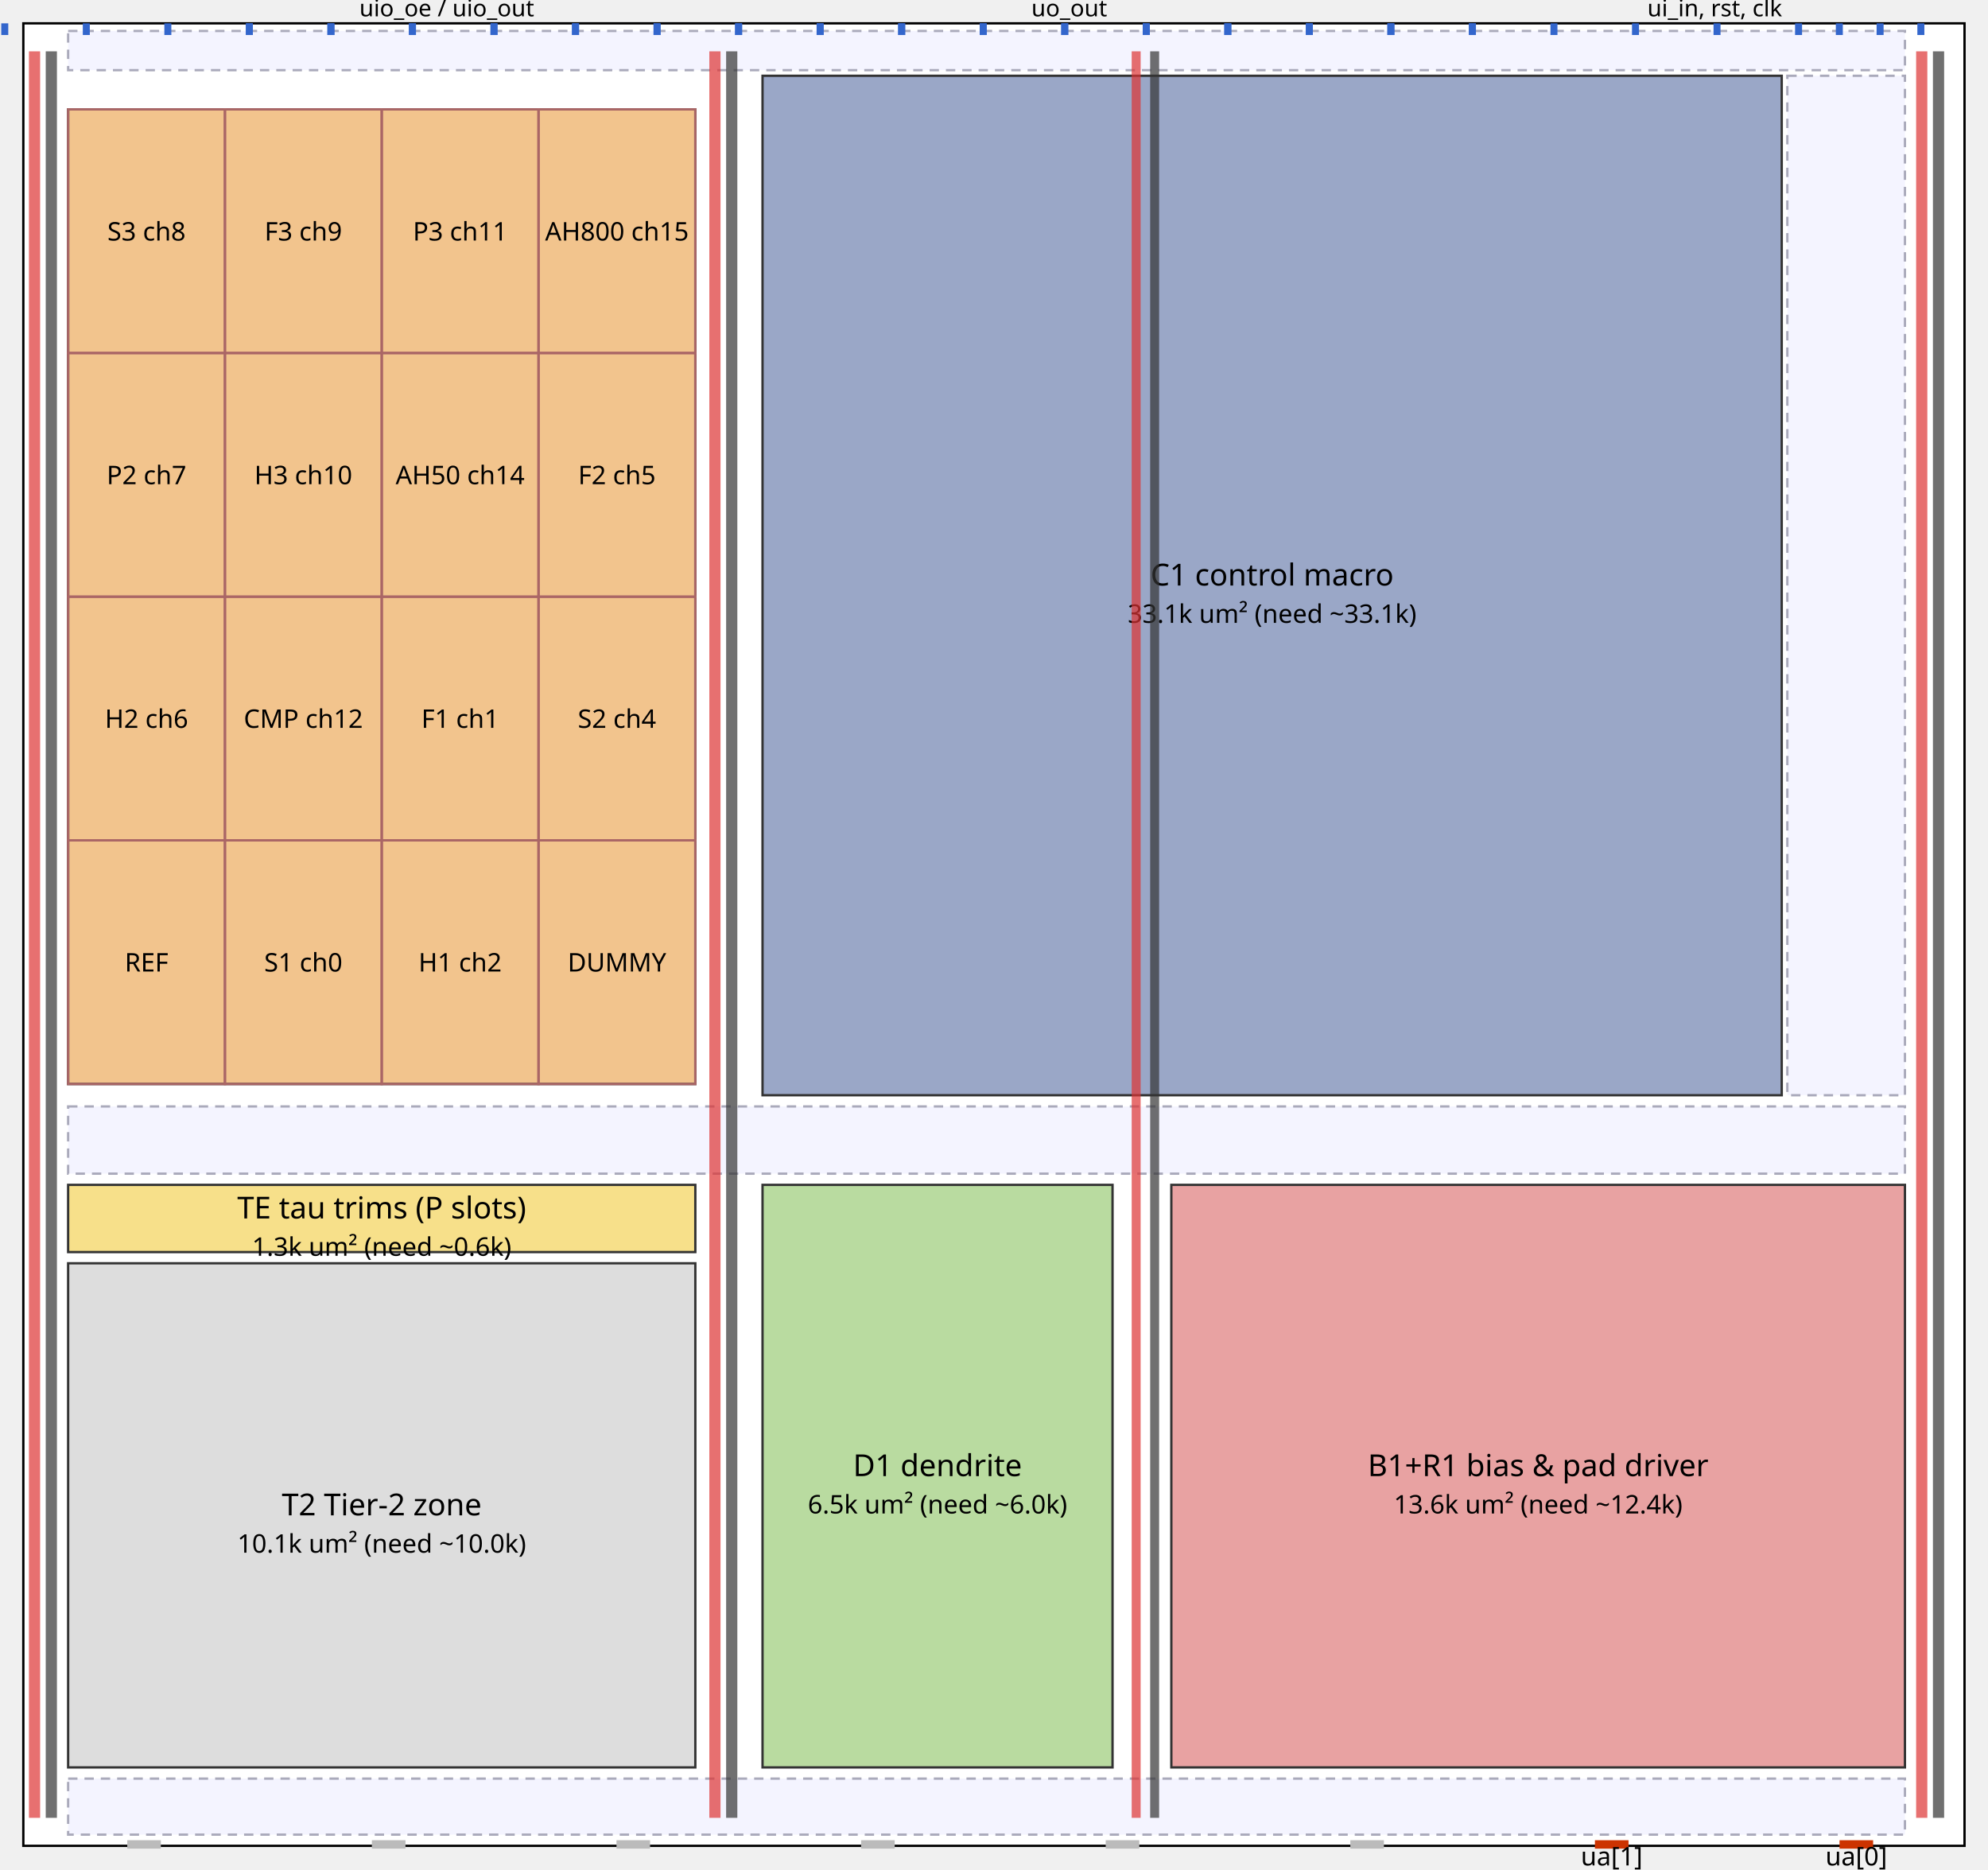
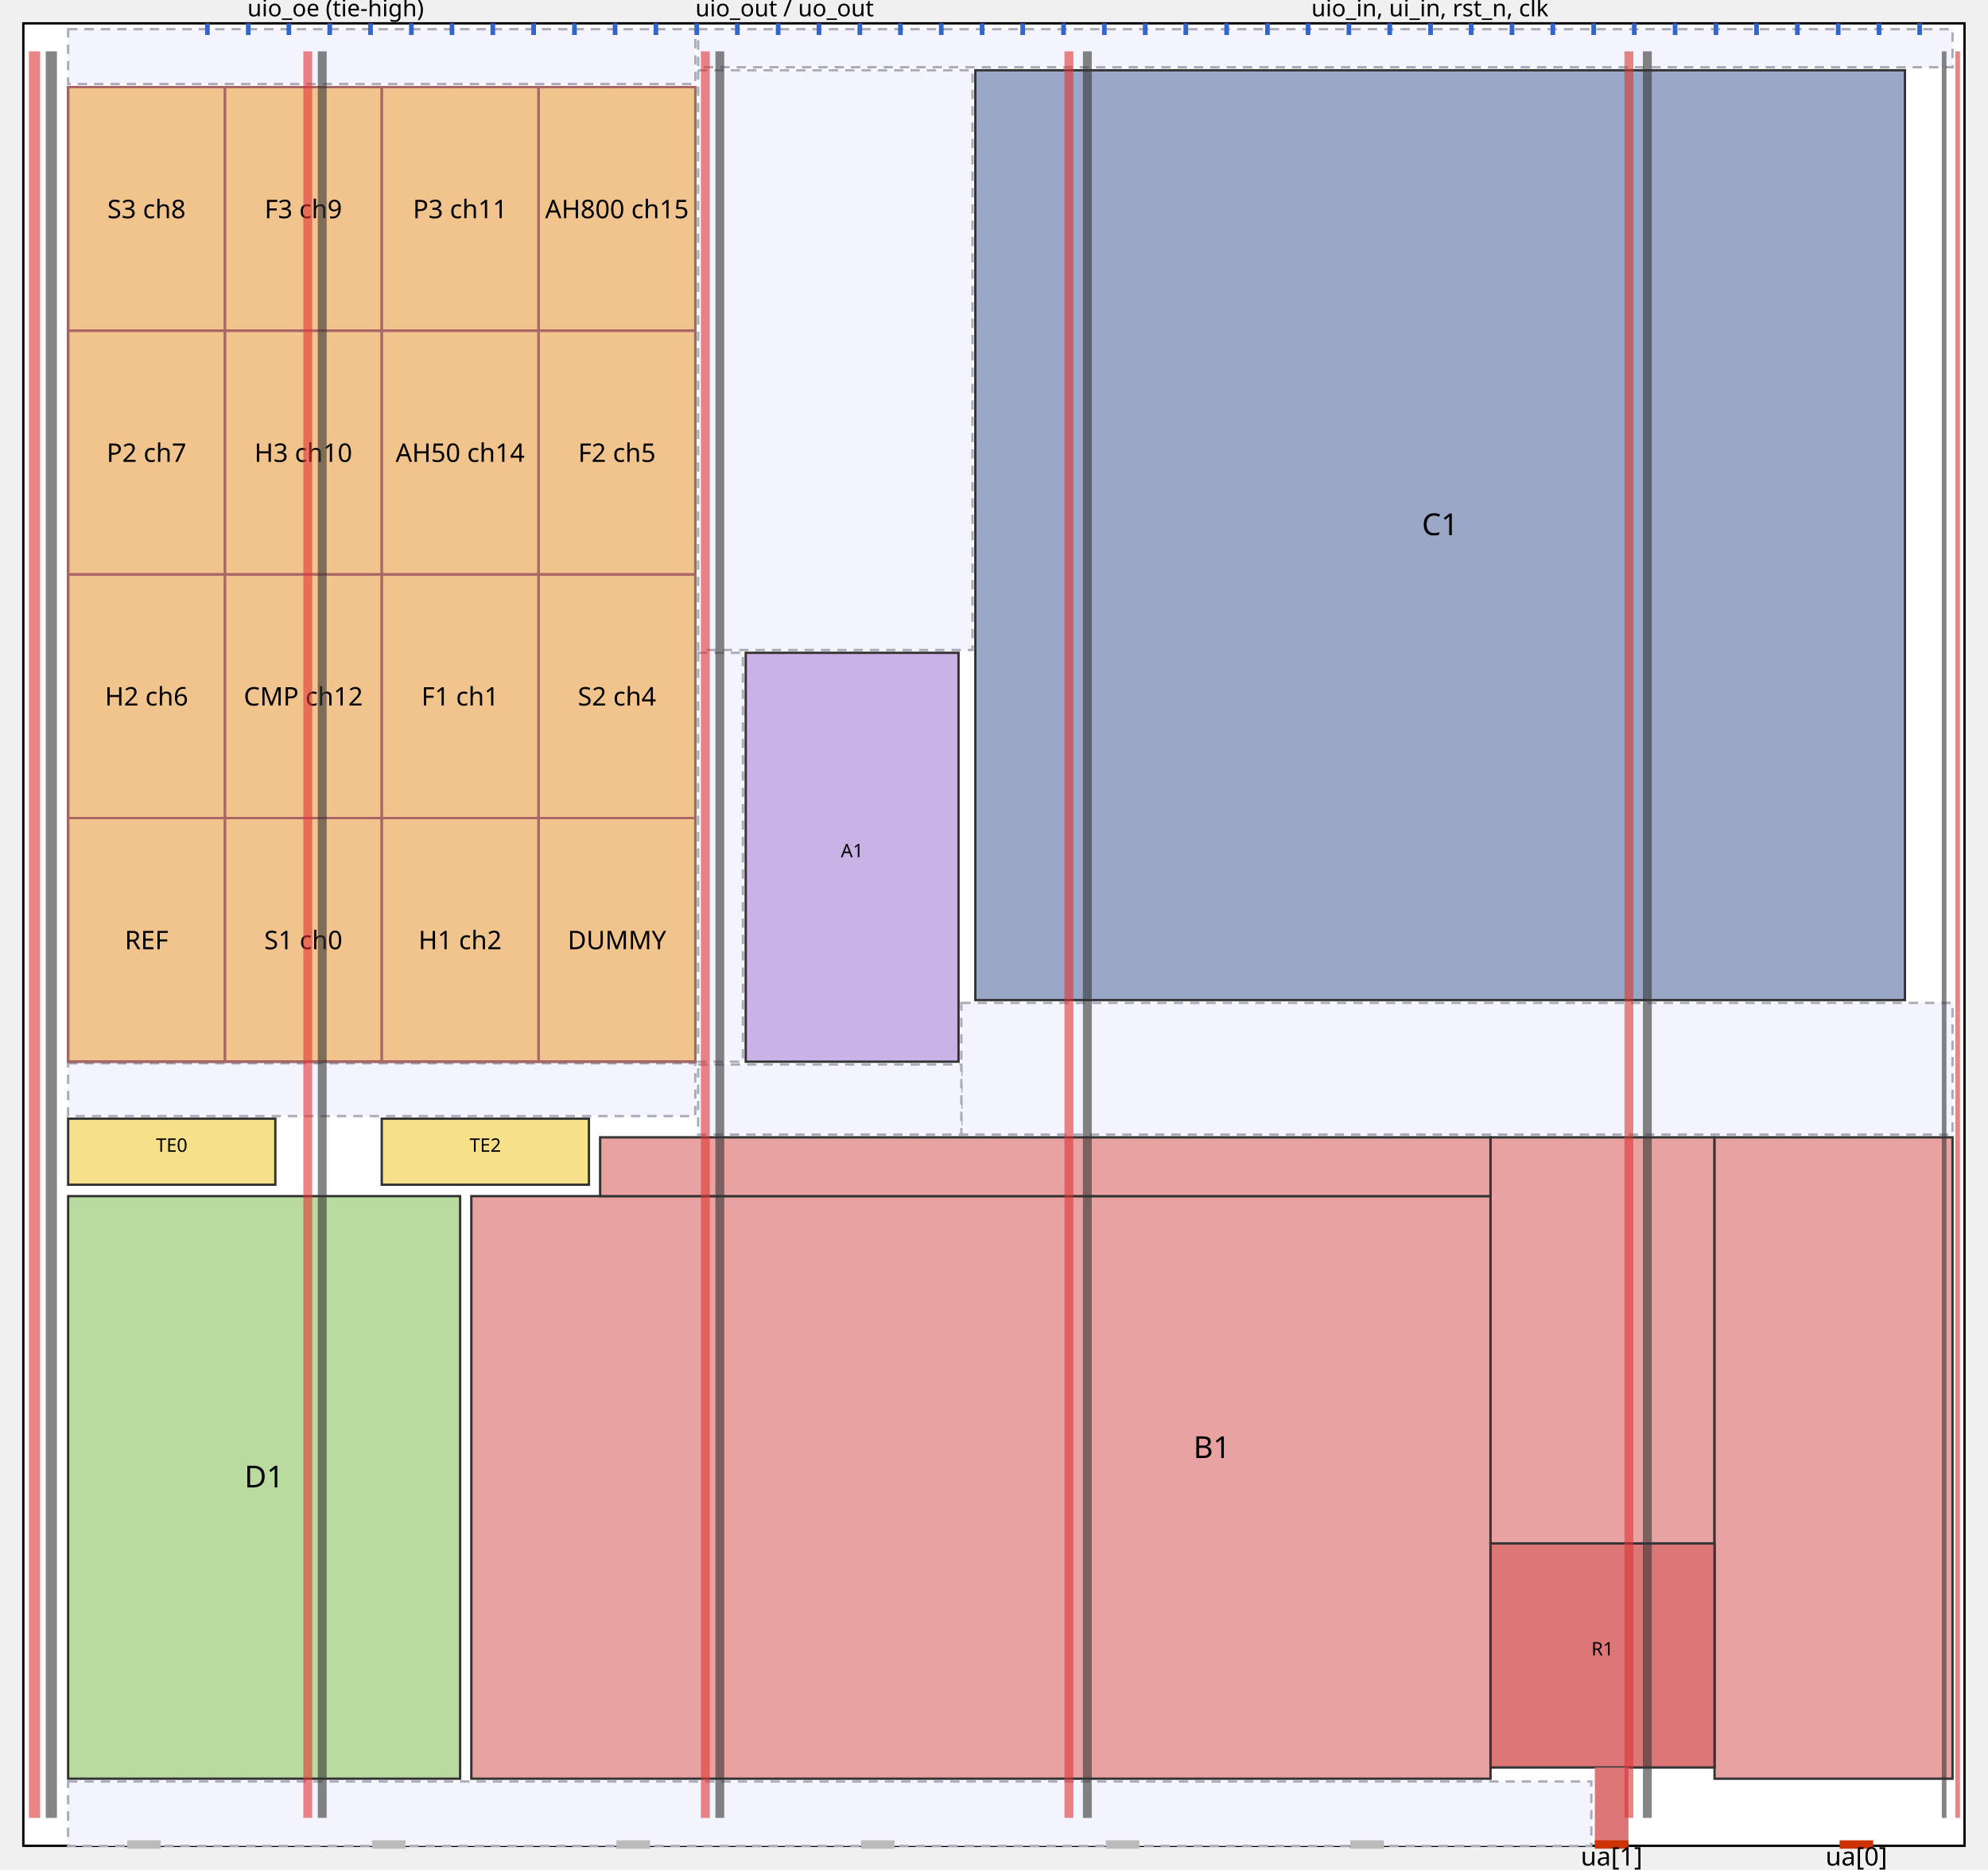
<svg xmlns="http://www.w3.org/2000/svg" width="852" height="801" viewBox="-10 -10 852 801" font-family="sans-serif">
  <rect x="0" y="0" width="831.936" height="780.864" fill="white" stroke="black" />
-   <rect x="19.2" y="752.064" width="787.2" height="24.0" fill="#f4f4ff" stroke="#aab" stroke-dasharray="4 3" />
-   <rect x="19.2" y="464.064" width="787.2" height="28.8" fill="#f4f4ff" stroke="#aab" stroke-dasharray="4 3" />
-   <rect x="19.2" y="3.264" width="787.2" height="16.8" fill="#f4f4ff" stroke="#aab" stroke-dasharray="4 3" />
-   <rect x="756.0" y="22.464" width="50.4" height="436.8" fill="#f4f4ff" stroke="#aab" stroke-dasharray="4 3" />
-   <rect x="316.8" y="22.464" width="436.8" height="436.8" fill="#9aa7c7" stroke="#333" />
-   <text x="535.2" y="240.864" font-size="13" text-anchor="middle">C1 control macro</text>
-   <text x="535.2" y="256.864" font-size="11" text-anchor="middle">33.1k um² (need ~33.1k)</text>
-   <rect x="19.2" y="36.864" width="268.8" height="417.6" fill="#f2c48d" stroke="#333" />
-   <rect x="316.8" y="497.664" width="150.0" height="249.6" fill="#b9dba0" stroke="#333" />
-   <text x="391.8" y="622.464" font-size="13" text-anchor="middle">D1 dendrite</text>
-   <text x="391.8" y="638.464" font-size="11" text-anchor="middle">6.5k um² (need ~6.0k)</text>
-   <rect x="492.0" y="497.664" width="314.4" height="249.6" fill="#e8a2a2" stroke="#333" />
-   <text x="649.2" y="622.464" font-size="13" text-anchor="middle">B1+R1 bias &amp; pad driver</text>
-   <text x="649.2" y="638.464" font-size="11" text-anchor="middle">13.6k um² (need ~12.4k)</text>
-   <rect x="19.2" y="531.264" width="268.8" height="216.0" fill="#dddddd" stroke="#333" />
-   <text x="153.6" y="639.264" font-size="13" text-anchor="middle">T2 Tier-2 zone</text>
-   <text x="153.6" y="655.264" font-size="11" text-anchor="middle">10.1k um² (need ~10.0k)</text>
-   <rect x="19.2" y="497.664" width="268.8" height="28.8" fill="#f7e08a" stroke="#333" />
-   <text x="153.6" y="512.064" font-size="13" text-anchor="middle">TE tau trims (P slots)</text>
-   <text x="153.6" y="528.064" font-size="11" text-anchor="middle">1.3k um² (need ~0.6k)</text>
-   <rect x="19.2" y="350.064" width="67.2" height="104.4" fill="none" stroke="#a66" />
-   <text x="52.8" y="406.264" font-size="11" text-anchor="middle">REF</text>
-   <rect x="86.4" y="350.064" width="67.2" height="104.4" fill="none" stroke="#a66" />
-   <text x="120.0" y="406.264" font-size="11" text-anchor="middle">S1 ch0</text>
-   <rect x="153.6" y="350.064" width="67.2" height="104.4" fill="none" stroke="#a66" />
-   <text x="187.2" y="406.264" font-size="11" text-anchor="middle">H1 ch2</text>
-   <rect x="220.8" y="350.064" width="67.2" height="104.4" fill="none" stroke="#a66" />
-   <text x="254.4" y="406.264" font-size="11" text-anchor="middle">DUMMY</text>
-   <rect x="19.2" y="245.664" width="67.2" height="104.4" fill="none" stroke="#a66" />
-   <text x="52.8" y="301.864" font-size="11" text-anchor="middle">H2 ch6</text>
-   <rect x="86.4" y="245.664" width="67.2" height="104.4" fill="none" stroke="#a66" />
-   <text x="120.0" y="301.864" font-size="11" text-anchor="middle">CMP ch12</text>
-   <rect x="153.6" y="245.664" width="67.2" height="104.4" fill="none" stroke="#a66" />
-   <text x="187.2" y="301.864" font-size="11" text-anchor="middle">F1 ch1</text>
-   <rect x="220.8" y="245.664" width="67.2" height="104.4" fill="none" stroke="#a66" />
-   <text x="254.4" y="301.864" font-size="11" text-anchor="middle">S2 ch4</text>
-   <rect x="19.2" y="141.264" width="67.2" height="104.4" fill="none" stroke="#a66" />
-   <text x="52.8" y="197.464" font-size="11" text-anchor="middle">P2 ch7</text>
-   <rect x="86.4" y="141.264" width="67.2" height="104.4" fill="none" stroke="#a66" />
-   <text x="120.0" y="197.464" font-size="11" text-anchor="middle">H3 ch10</text>
-   <rect x="153.6" y="141.264" width="67.2" height="104.4" fill="none" stroke="#a66" />
-   <text x="187.2" y="197.464" font-size="11" text-anchor="middle">AH50 ch14</text>
-   <rect x="220.8" y="141.264" width="67.2" height="104.4" fill="none" stroke="#a66" />
-   <text x="254.4" y="197.464" font-size="11" text-anchor="middle">F2 ch5</text>
-   <rect x="19.2" y="36.864" width="67.2" height="104.4" fill="none" stroke="#a66" />
-   <text x="52.8" y="93.064" font-size="11" text-anchor="middle">S3 ch8</text>
-   <rect x="86.4" y="36.864" width="67.2" height="104.4" fill="none" stroke="#a66" />
-   <text x="120.0" y="93.064" font-size="11" text-anchor="middle">F3 ch9</text>
-   <rect x="153.6" y="36.864" width="67.2" height="104.4" fill="none" stroke="#a66" />
-   <text x="187.2" y="93.064" font-size="11" text-anchor="middle">P3 ch11</text>
-   <rect x="220.8" y="36.864" width="67.2" height="104.4" fill="none" stroke="#a66" />
-   <text x="254.4" y="93.064" font-size="11" text-anchor="middle">AH800 ch15</text>
-   <rect x="2.4" y="12.0" width="4.8" height="756.864" fill="#d33" opacity="0.7" />
-   <rect x="9.6" y="12.0" width="4.8" height="756.864" fill="#333" opacity="0.7" />
-   <rect x="294.0" y="12.0" width="4.8" height="756.864" fill="#d33" opacity="0.7" />
-   <rect x="301.2" y="12.0" width="4.8" height="756.864" fill="#333" opacity="0.7" />
-   <rect x="811.2" y="12.0" width="4.8" height="756.864" fill="#d33" opacity="0.7" />
-   <rect x="818.4" y="12.0" width="4.8" height="756.864" fill="#333" opacity="0.7" />
-   <rect x="475.008" y="12.0" width="3.84" height="756.864" fill="#d33" opacity="0.7" />
-   <rect x="482.928" y="12.0" width="3.84" height="756.864" fill="#333" opacity="0.7" />
-   <rect x="200.208" y="0.0" width="3" height="5" fill="#36c" />
-   <rect x="165.264" y="0.0" width="3" height="5" fill="#36c" />
-   <rect x="130.32" y="0.0" width="3" height="5" fill="#36c" />
-   <rect x="95.376" y="0.0" width="3" height="5" fill="#36c" />
-   <rect x="60.432" y="0.0" width="3" height="5" fill="#36c" />
-   <rect x="25.488" y="0.0" width="3" height="5" fill="#36c" />
-   <rect x="-9.456" y="0.0" width="3" height="5" fill="#36c" />
-   <rect x="-44.4" y="0.0" width="3" height="5" fill="#36c" />
-   <rect x="339.984" y="0.0" width="3" height="5" fill="#36c" />
-   <rect x="305.04" y="0.0" width="3" height="5" fill="#36c" />
-   <rect x="270.096" y="0.0" width="3" height="5" fill="#36c" />
-   <rect x="235.152" y="0.0" width="3" height="5" fill="#36c" />
-   <rect x="200.208" y="0.0" width="3" height="5" fill="#36c" />
-   <rect x="165.264" y="0.0" width="3" height="5" fill="#36c" />
-   <rect x="130.32" y="0.0" width="3" height="5" fill="#36c" />
-   <rect x="95.376" y="0.0" width="3" height="5" fill="#36c" />
-   <rect x="479.76" y="0.0" width="3" height="5" fill="#36c" />
-   <rect x="444.816" y="0.0" width="3" height="5" fill="#36c" />
-   <rect x="409.872" y="0.0" width="3" height="5" fill="#36c" />
-   <rect x="374.928" y="0.0" width="3" height="5" fill="#36c" />
-   <rect x="339.984" y="0.0" width="3" height="5" fill="#36c" />
-   <rect x="305.04" y="0.0" width="3" height="5" fill="#36c" />
-   <rect x="270.096" y="0.0" width="3" height="5" fill="#36c" />
-   <rect x="235.152" y="0.0" width="3" height="5" fill="#36c" />
-   <rect x="619.536" y="0.0" width="3" height="5" fill="#36c" />
-   <rect x="584.592" y="0.0" width="3" height="5" fill="#36c" />
-   <rect x="549.648" y="0.0" width="3" height="5" fill="#36c" />
-   <rect x="514.704" y="0.0" width="3" height="5" fill="#36c" />
-   <rect x="479.76" y="0.0" width="3" height="5" fill="#36c" />
-   <rect x="444.816" y="0.0" width="3" height="5" fill="#36c" />
-   <rect x="409.872" y="0.0" width="3" height="5" fill="#36c" />
-   <rect x="374.928" y="0.0" width="3" height="5" fill="#36c" />
-   <rect x="759.312" y="0.0" width="3" height="5" fill="#36c" />
-   <rect x="724.368" y="0.0" width="3" height="5" fill="#36c" />
-   <rect x="689.424" y="0.0" width="3" height="5" fill="#36c" />
-   <rect x="654.48" y="0.0" width="3" height="5" fill="#36c" />
-   <rect x="619.536" y="0.0" width="3" height="5" fill="#36c" />
-   <rect x="584.592" y="0.0" width="3" height="5" fill="#36c" />
-   <rect x="549.648" y="0.0" width="3" height="5" fill="#36c" />
-   <rect x="514.704" y="0.0" width="3" height="5" fill="#36c" />
-   <rect x="776.784" y="0.0" width="3" height="5" fill="#36c" />
-   <rect x="794.256" y="0.0" width="3" height="5" fill="#36c" />
-   <rect x="811.728" y="0.0" width="3" height="5" fill="#36c" />
-   <rect x="778.368" y="778.464" width="14.4" height="3.6" fill="#c30" />
-   <text x="785.568" y="789.264" font-size="11" text-anchor="middle">ua[0]</text>
-   <rect x="673.536" y="778.464" width="14.4" height="3.6" fill="#c30" />
-   <text x="680.736" y="789.264" font-size="11" text-anchor="middle">ua[1]</text>
-   <rect x="568.704" y="778.464" width="14.4" height="3.6" fill="#bbb" />
-   <rect x="463.872" y="778.464" width="14.4" height="3.6" fill="#bbb" />
-   <rect x="359.04" y="778.464" width="14.4" height="3.6" fill="#bbb" />
-   <rect x="254.208" y="778.464" width="14.4" height="3.6" fill="#bbb" />
-   <rect x="149.376" y="778.464" width="14.4" height="3.6" fill="#bbb" />
-   <rect x="44.544" y="778.464" width="14.4" height="3.6" fill="#bbb" />
-   <text x="144.0" y="-3.0" font-size="10">uio_oe / uio_out</text>
-   <text x="432.0" y="-3.0" font-size="10">uo_out</text>
-   <text x="696.0" y="-3.0" font-size="10">ui_in, rst, clk</text>
+   <rect x="19.2" y="753.3" width="652.8" height="27.6" fill="#f4f4ff" stroke="#aab" stroke-dasharray="4 3" />
+   <rect x="19.2" y="445.6" width="268.8" height="22.6" fill="#f4f4ff" stroke="#aab" stroke-dasharray="4 3" />
+   <rect x="402.0" y="419.7" width="424.8" height="56.4" fill="#f4f4ff" stroke="#aab" stroke-dasharray="4 3" />
+   <rect x="289.2" y="446.1" width="112.8" height="30.0" fill="#f4f4ff" stroke="#aab" stroke-dasharray="4 3" />
+   <rect x="289.2" y="269.7" width="19.2" height="175.2" fill="#f4f4ff" stroke="#aab" stroke-dasharray="4 3" />
+   <rect x="289.2" y="20.1" width="117.6" height="248.4" fill="#f4f4ff" stroke="#aab" stroke-dasharray="4 3" />
+   <rect x="19.2" y="2.5" width="268.8" height="23.5" fill="#f4f4ff" stroke="#aab" stroke-dasharray="4 3" />
+   <rect x="289.2" y="2.5" width="537.6" height="16.3" fill="#f4f4ff" stroke="#aab" stroke-dasharray="4 3" />
+   <rect x="408.0" y="20.1" width="398.4" height="398.4" fill="#9aa7c7" stroke="#333" />
+   <text x="607.2" y="219.3" font-size="13" text-anchor="middle">C1</text>
+   <rect x="19.2" y="27.3" width="268.8" height="417.6" fill="#f2c48d" stroke="#333" />
+   <rect x="19.2" y="502.5" width="168.0" height="249.6" fill="#b9dba0" stroke="#333" />
+   <text x="103.2" y="627.3" font-size="13" text-anchor="middle">D1</text>
+   <rect x="192.0" y="502.5" width="436.8" height="249.6" fill="#e8a2a2" stroke="#333" />
+   <rect x="247.2" y="477.3" width="381.6" height="25.2" fill="#e8a2a2" stroke="#333" />
+   <rect x="628.8" y="477.3" width="96.0" height="174.0" fill="#e8a2a2" stroke="#333" />
+   <rect x="724.8" y="477.3" width="102.0" height="274.8" fill="#e8a2a2" stroke="#333" />
+   <text x="509.4" y="614.7" font-size="13" text-anchor="middle">B1</text>
+   <rect x="628.8" y="651.3" width="96.0" height="96.0" fill="#d77" stroke="#333" />
+   <text x="676.8" y="699.3" font-size="8" text-anchor="middle">R1</text>
+   <rect x="309.6" y="269.7" width="91.2" height="175.2" fill="#c9b3e6" stroke="#333" />
+   <text x="355.2" y="357.3" font-size="8" text-anchor="middle">A1</text>
+   <rect x="19.2" y="469.3" width="88.8" height="28.3" fill="#f7e08a" stroke="#333" />
+   <text x="63.6" y="483.5" font-size="8" text-anchor="middle">TE0</text>
+   <rect x="153.6" y="469.3" width="88.8" height="28.3" fill="#f7e08a" stroke="#333" />
+   <text x="198.0" y="483.5" font-size="8" text-anchor="middle">TE2</text>
+   <rect x="673.5" y="747.3" width="14.4" height="33.6" fill="#d77" />
+   <rect x="19.2" y="340.5" width="67.2" height="104.4" fill="none" stroke="#a66" />
+   <text x="52.8" y="396.7" font-size="11" text-anchor="middle">REF</text>
+   <rect x="86.4" y="340.5" width="67.2" height="104.4" fill="none" stroke="#a66" />
+   <text x="120.0" y="396.7" font-size="11" text-anchor="middle">S1 ch0</text>
+   <rect x="153.6" y="340.5" width="67.2" height="104.4" fill="none" stroke="#a66" />
+   <text x="187.2" y="396.7" font-size="11" text-anchor="middle">H1 ch2</text>
+   <rect x="220.8" y="340.5" width="67.2" height="104.4" fill="none" stroke="#a66" />
+   <text x="254.4" y="396.7" font-size="11" text-anchor="middle">DUMMY</text>
+   <rect x="19.2" y="236.1" width="67.2" height="104.4" fill="none" stroke="#a66" />
+   <text x="52.8" y="292.3" font-size="11" text-anchor="middle">H2 ch6</text>
+   <rect x="86.4" y="236.1" width="67.2" height="104.4" fill="none" stroke="#a66" />
+   <text x="120.0" y="292.3" font-size="11" text-anchor="middle">CMP ch12</text>
+   <rect x="153.6" y="236.1" width="67.2" height="104.4" fill="none" stroke="#a66" />
+   <text x="187.2" y="292.3" font-size="11" text-anchor="middle">F1 ch1</text>
+   <rect x="220.8" y="236.1" width="67.2" height="104.4" fill="none" stroke="#a66" />
+   <text x="254.4" y="292.3" font-size="11" text-anchor="middle">S2 ch4</text>
+   <rect x="19.2" y="131.7" width="67.2" height="104.4" fill="none" stroke="#a66" />
+   <text x="52.8" y="187.9" font-size="11" text-anchor="middle">P2 ch7</text>
+   <rect x="86.4" y="131.7" width="67.2" height="104.4" fill="none" stroke="#a66" />
+   <text x="120.0" y="187.9" font-size="11" text-anchor="middle">H3 ch10</text>
+   <rect x="153.6" y="131.7" width="67.2" height="104.4" fill="none" stroke="#a66" />
+   <text x="187.2" y="187.9" font-size="11" text-anchor="middle">AH50 ch14</text>
+   <rect x="220.8" y="131.7" width="67.2" height="104.4" fill="none" stroke="#a66" />
+   <text x="254.4" y="187.9" font-size="11" text-anchor="middle">F2 ch5</text>
+   <rect x="19.2" y="27.3" width="67.2" height="104.4" fill="none" stroke="#a66" />
+   <text x="52.8" y="83.5" font-size="11" text-anchor="middle">S3 ch8</text>
+   <rect x="86.4" y="27.3" width="67.2" height="104.4" fill="none" stroke="#a66" />
+   <text x="120.0" y="83.5" font-size="11" text-anchor="middle">F3 ch9</text>
+   <rect x="153.6" y="27.3" width="67.2" height="104.4" fill="none" stroke="#a66" />
+   <text x="187.2" y="83.5" font-size="11" text-anchor="middle">P3 ch11</text>
+   <rect x="220.8" y="27.3" width="67.2" height="104.4" fill="none" stroke="#a66" />
+   <text x="254.4" y="83.5" font-size="11" text-anchor="middle">AH800 ch15</text>
+   <rect x="2.4" y="12.0" width="4.8" height="756.9" fill="#d33" opacity="0.6" />
+   <rect x="9.6" y="12.0" width="4.8" height="756.9" fill="#333" opacity="0.6" />
+   <rect x="120.0" y="12.0" width="3.8" height="756.9" fill="#d33" opacity="0.6" />
+   <rect x="126.2" y="12.0" width="3.8" height="756.9" fill="#333" opacity="0.6" />
+   <rect x="290.4" y="12.0" width="3.8" height="756.9" fill="#d33" opacity="0.6" />
+   <rect x="296.6" y="12.0" width="3.8" height="756.9" fill="#333" opacity="0.6" />
+   <rect x="822.2" y="12.0" width="2.0" height="756.9" fill="#333" opacity="0.6" />
+   <rect x="828.0" y="12.0" width="2.0" height="756.9" fill="#d33" opacity="0.6" />
+   <rect x="446.2" y="12.0" width="3.8" height="756.9" fill="#d33" opacity="0.6" />
+   <rect x="454.1" y="12.0" width="3.8" height="756.9" fill="#333" opacity="0.6" />
+   <rect x="686.2" y="12.0" width="3.8" height="756.9" fill="#d33" opacity="0.6" />
+   <rect x="694.1" y="12.0" width="3.8" height="756.9" fill="#333" opacity="0.6" />
+   <rect x="200.2" y="0.0" width="2" height="5" fill="#36c" />
+   <rect x="182.7" y="0.0" width="2" height="5" fill="#36c" />
+   <rect x="165.3" y="0.0" width="2" height="5" fill="#36c" />
+   <rect x="147.8" y="0.0" width="2" height="5" fill="#36c" />
+   <rect x="130.3" y="0.0" width="2" height="5" fill="#36c" />
+   <rect x="112.8" y="0.0" width="2" height="5" fill="#36c" />
+   <rect x="95.4" y="0.0" width="2" height="5" fill="#36c" />
+   <rect x="77.9" y="0.0" width="2" height="5" fill="#36c" />
+   <rect x="340.0" y="0.0" width="2" height="5" fill="#36c" />
+   <rect x="322.5" y="0.0" width="2" height="5" fill="#36c" />
+   <rect x="305.0" y="0.0" width="2" height="5" fill="#36c" />
+   <rect x="287.6" y="0.0" width="2" height="5" fill="#36c" />
+   <rect x="270.1" y="0.0" width="2" height="5" fill="#36c" />
+   <rect x="252.6" y="0.0" width="2" height="5" fill="#36c" />
+   <rect x="235.2" y="0.0" width="2" height="5" fill="#36c" />
+   <rect x="217.7" y="0.0" width="2" height="5" fill="#36c" />
+   <rect x="479.8" y="0.0" width="2" height="5" fill="#36c" />
+   <rect x="462.3" y="0.0" width="2" height="5" fill="#36c" />
+   <rect x="444.8" y="0.0" width="2" height="5" fill="#36c" />
+   <rect x="427.3" y="0.0" width="2" height="5" fill="#36c" />
+   <rect x="409.9" y="0.0" width="2" height="5" fill="#36c" />
+   <rect x="392.4" y="0.0" width="2" height="5" fill="#36c" />
+   <rect x="374.9" y="0.0" width="2" height="5" fill="#36c" />
+   <rect x="357.5" y="0.0" width="2" height="5" fill="#36c" />
+   <rect x="619.5" y="0.0" width="2" height="5" fill="#36c" />
+   <rect x="602.1" y="0.0" width="2" height="5" fill="#36c" />
+   <rect x="584.6" y="0.0" width="2" height="5" fill="#36c" />
+   <rect x="567.1" y="0.0" width="2" height="5" fill="#36c" />
+   <rect x="549.6" y="0.0" width="2" height="5" fill="#36c" />
+   <rect x="532.2" y="0.0" width="2" height="5" fill="#36c" />
+   <rect x="514.7" y="0.0" width="2" height="5" fill="#36c" />
+   <rect x="497.2" y="0.0" width="2" height="5" fill="#36c" />
+   <rect x="759.3" y="0.0" width="2" height="5" fill="#36c" />
+   <rect x="741.8" y="0.0" width="2" height="5" fill="#36c" />
+   <rect x="724.4" y="0.0" width="2" height="5" fill="#36c" />
+   <rect x="706.9" y="0.0" width="2" height="5" fill="#36c" />
+   <rect x="689.4" y="0.0" width="2" height="5" fill="#36c" />
+   <rect x="672.0" y="0.0" width="2" height="5" fill="#36c" />
+   <rect x="654.5" y="0.0" width="2" height="5" fill="#36c" />
+   <rect x="637.0" y="0.0" width="2" height="5" fill="#36c" />
+   <rect x="776.8" y="0.0" width="2" height="5" fill="#36c" />
+   <rect x="794.3" y="0.0" width="2" height="5" fill="#36c" />
+   <rect x="811.7" y="0.0" width="2" height="5" fill="#36c" />
+   <rect x="778.4" y="778.5" width="14.4" height="3.6" fill="#c30" />
+   <text x="785.6" y="789.3" font-size="11" text-anchor="middle">ua[0]</text>
+   <rect x="673.5" y="778.5" width="14.4" height="3.6" fill="#c30" />
+   <text x="680.7" y="789.3" font-size="11" text-anchor="middle">ua[1]</text>
+   <rect x="568.7" y="778.5" width="14.4" height="3.6" fill="#bbb" />
+   <rect x="463.9" y="778.5" width="14.4" height="3.6" fill="#bbb" />
+   <rect x="359.0" y="778.5" width="14.4" height="3.6" fill="#bbb" />
+   <rect x="254.2" y="778.5" width="14.4" height="3.6" fill="#bbb" />
+   <rect x="149.4" y="778.5" width="14.4" height="3.6" fill="#bbb" />
+   <rect x="44.5" y="778.5" width="14.4" height="3.6" fill="#bbb" />
+   <text x="96.0" y="-3.0" font-size="10">uio_oe (tie-high)</text>
+   <text x="288.0" y="-3.0" font-size="10">uio_out / uo_out</text>
+   <text x="552.0" y="-3.0" font-size="10">uio_in, ui_in, rst_n, clk</text>
</svg>
